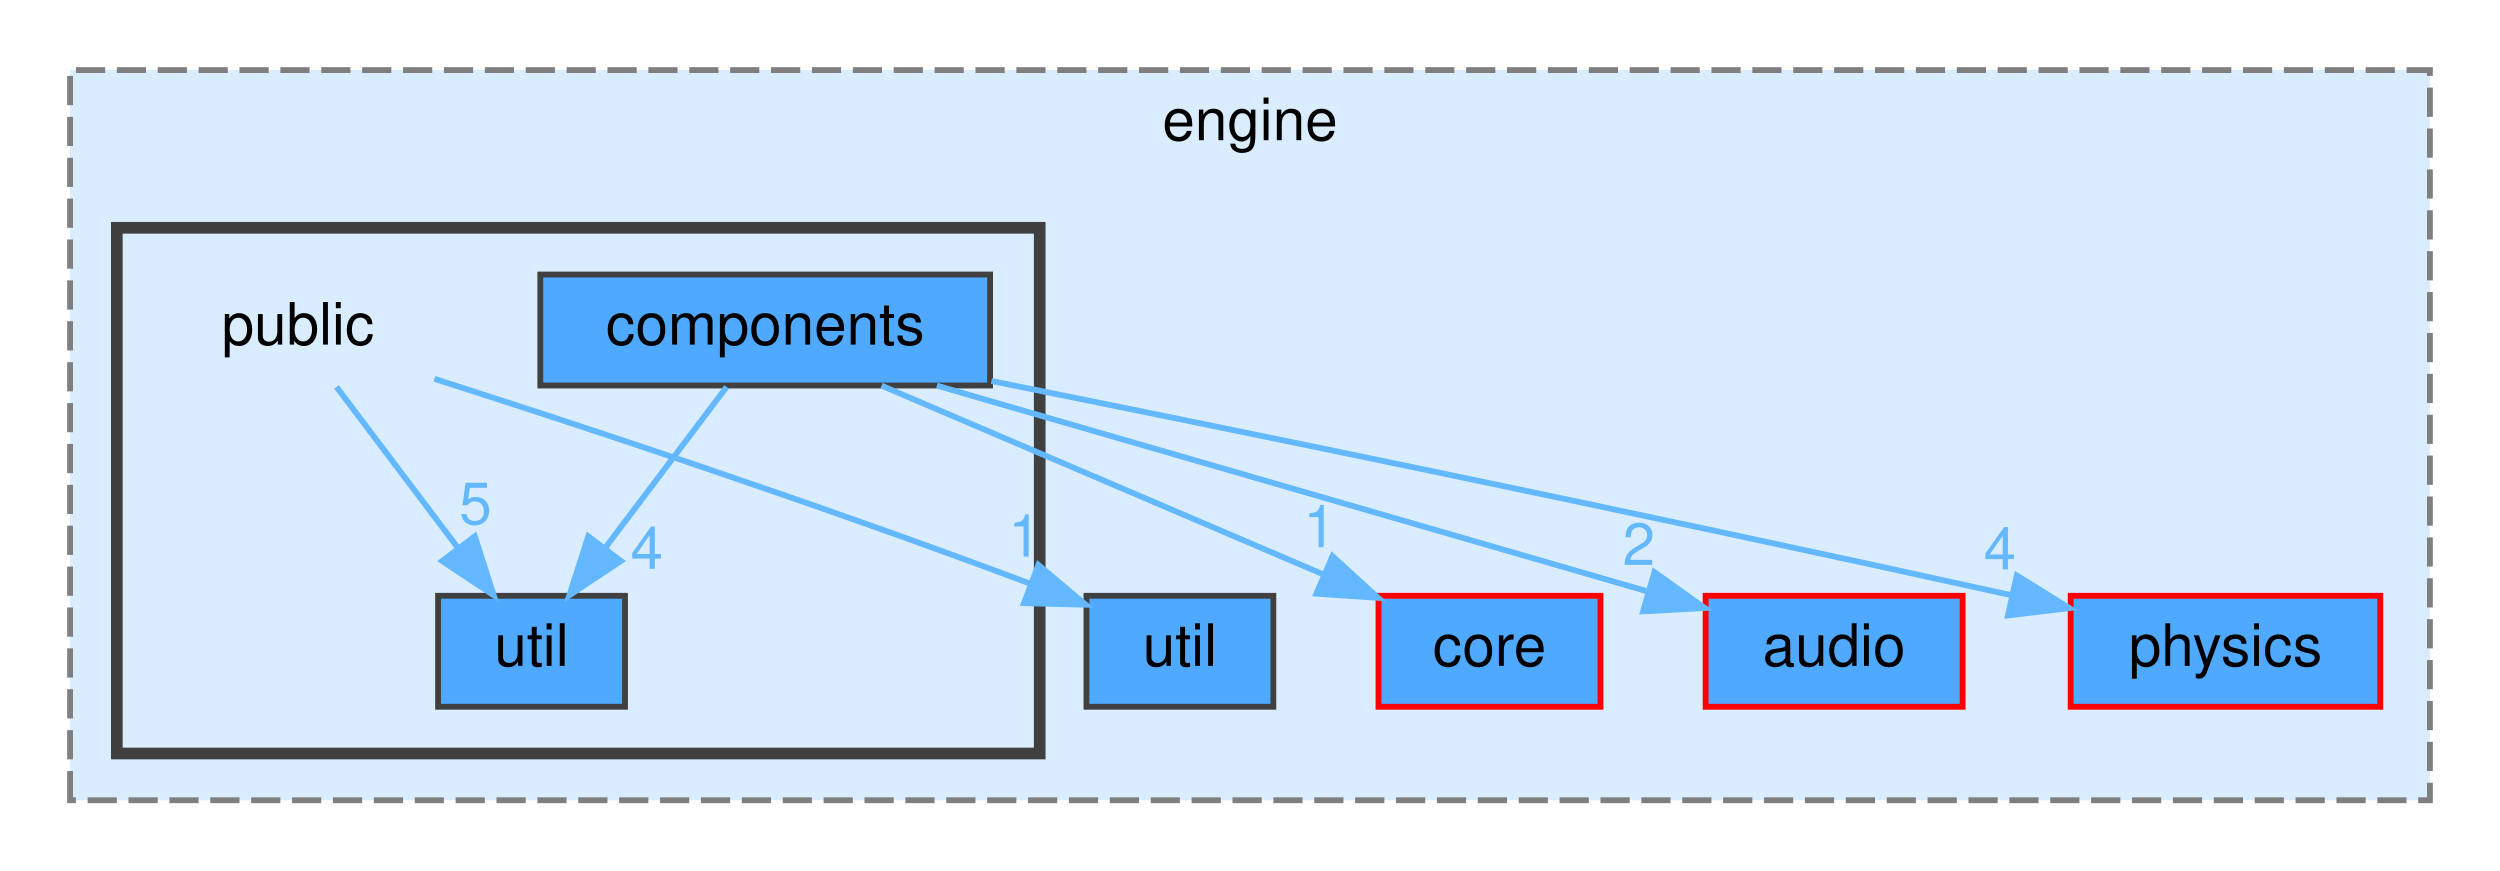
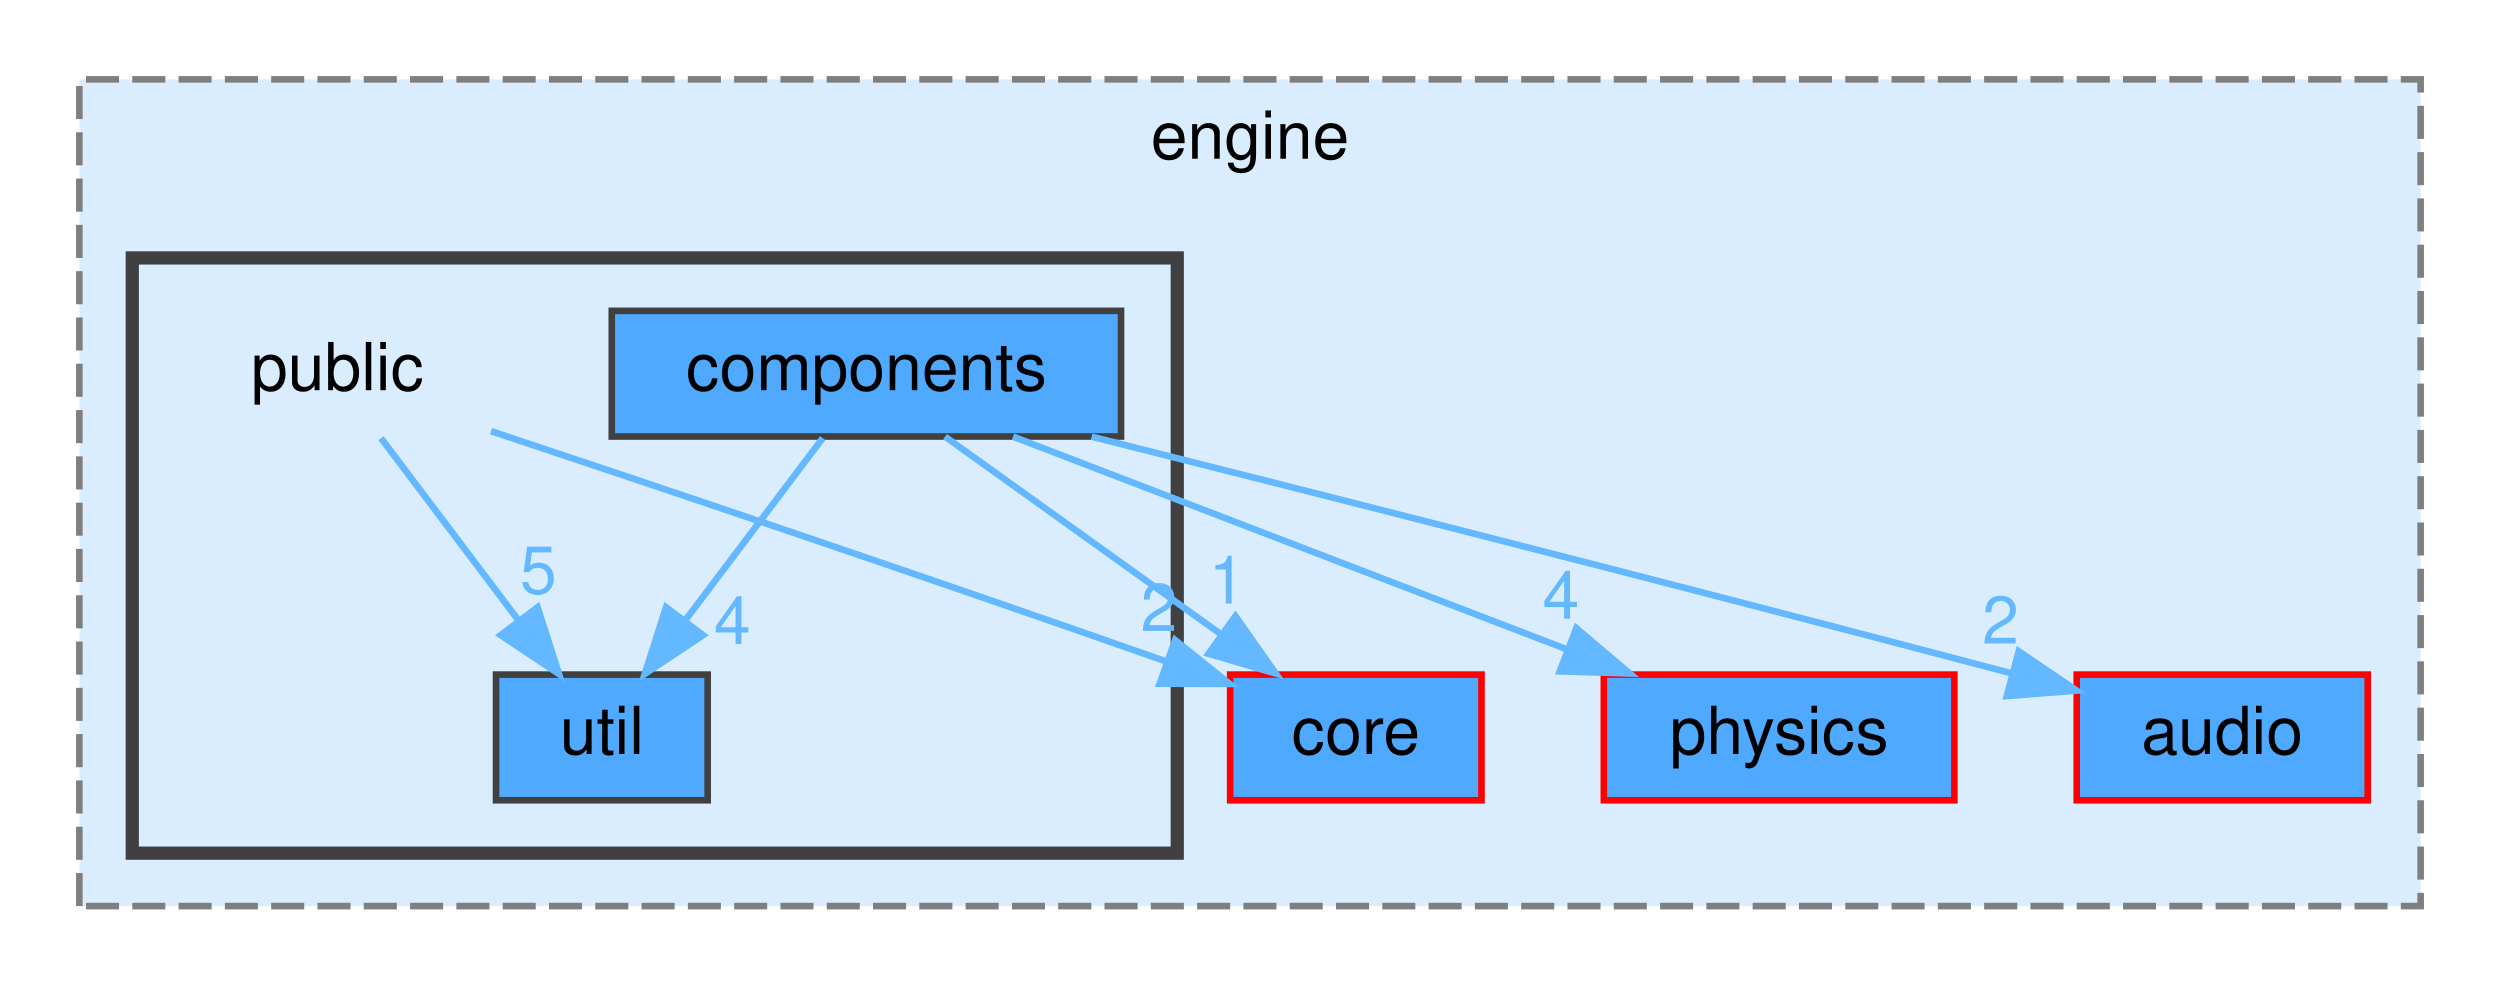
- <svg xmlns="http://www.w3.org/2000/svg" xmlns:xlink="http://www.w3.org/1999/xlink" width="428pt" height="149pt" viewBox="0.00 0.00 428.00 149.00">
+ <svg xmlns="http://www.w3.org/2000/svg" xmlns:xlink="http://www.w3.org/1999/xlink" width="378pt" height="149pt" viewBox="0.00 0.00 378.00 149.00">
  <g id="graph0" class="graph" transform="scale(1 1) rotate(0) translate(4 145)">
    <g id="clust1" class="cluster">
      <g id="a_clust1">
        <a xlink:href="dir_a7f531b1c37460085cedd304cb8df01d.html" target="_top" xlink:title="engine">
-           <polygon fill="#daedff" stroke="#7f7f7f" stroke-dasharray="5,2" points="8,-8 8,-133 412,-133 412,-8 8,-8" />
-           <text text-anchor="middle" x="210" y="-121" font-family="Helvetica,sans-Serif" font-size="10.00">engine</text>
+           <polygon fill="#daedff" stroke="#7f7f7f" stroke-dasharray="5,2" points="8,-8 8,-133 362,-133 362,-8 8,-8" />
+           <text text-anchor="middle" x="185" y="-121" font-family="Helvetica,sans-Serif" font-size="10.00">engine</text>
        </a>
      </g>
    </g>
    <g id="clust2" class="cluster">
      <g id="a_clust2">
        <a xlink:href="dir_449e025360b1e0775671965c2105f9c1.html" target="_top">
          <polygon fill="#daedff" stroke="#404040" stroke-width="2" points="16,-16 16,-106 174,-106 174,-16 16,-16" />
        </a>
      </g>
    </g>
    <g id="node1" class="node">
      <g id="a_node1">
        <a xlink:href="dir_507eef3fc303406776132f4dfa1b45c0.html" target="_top" xlink:title="physics">
-           <polygon fill="#4ea9ff" stroke="red" points="403.5,-43 350.5,-43 350.5,-24 403.5,-24 403.5,-43" />
-           <text text-anchor="middle" x="377" y="-31" font-family="Helvetica,sans-Serif" font-size="10.00">physics</text>
+           <polygon fill="#4ea9ff" stroke="red" points="291.5,-43 238.5,-43 238.5,-24 291.5,-24 291.5,-43" />
+           <text text-anchor="middle" x="265" y="-31" font-family="Helvetica,sans-Serif" font-size="10.00">physics</text>
        </a>
      </g>
    </g>
    <g id="node2" class="node">
      <g id="a_node2">
        <a xlink:href="dir_7f643b58e2241519524527f42d96aecd.html" target="_top" xlink:title="core">
-           <polygon fill="#4ea9ff" stroke="red" points="270,-43 232,-43 232,-24 270,-24 270,-43" />
-           <text text-anchor="middle" x="251" y="-31" font-family="Helvetica,sans-Serif" font-size="10.00">core</text>
+           <polygon fill="#4ea9ff" stroke="red" points="220,-43 182,-43 182,-24 220,-24 220,-43" />
+           <text text-anchor="middle" x="201" y="-31" font-family="Helvetica,sans-Serif" font-size="10.00">core</text>
        </a>
      </g>
    </g>
    <g id="node3" class="node">
      <g id="a_node3">
        <a xlink:href="dir_9f8aea6aa0d0f8b2278afd3a6ed97649.html" target="_top" xlink:title="audio">
-           <polygon fill="#4ea9ff" stroke="red" points="332,-43 288,-43 288,-24 332,-24 332,-43" />
-           <text text-anchor="middle" x="310" y="-31" font-family="Helvetica,sans-Serif" font-size="10.00">audio</text>
+           <polygon fill="#4ea9ff" stroke="red" points="354,-43 310,-43 310,-24 354,-24 354,-43" />
+           <text text-anchor="middle" x="332" y="-31" font-family="Helvetica,sans-Serif" font-size="10.00">audio</text>
        </a>
      </g>
    </g>
    <g id="node4" class="node">
-       <g id="a_node4">
-         <a xlink:href="dir_ba73608aff21b3524a8f2c22a10ff48a.html" target="_top" xlink:title="util">
-           <polygon fill="#4ea9ff" stroke="#404040" points="214,-43 182,-43 182,-24 214,-24 214,-43" />
-           <text text-anchor="middle" x="198" y="-31" font-family="Helvetica,sans-Serif" font-size="10.00">util</text>
+       <text text-anchor="middle" x="47" y="-86" font-family="Helvetica,sans-Serif" font-size="10.00">public</text>
+     </g>
+     <g id="edge1" class="edge">
+       <g id="a_edge1">
+         <a xlink:href="dir_000011_000004.html" target="_top">
+           <path fill="none" stroke="#63b8ff" d="M70.25,-79.81C94.44,-71.76 133.66,-58.59 172.17,-45.04" />
+           <polygon fill="#63b8ff" stroke="#63b8ff" points="173.68,-48.22 181.94,-41.59 171.34,-41.62 173.68,-48.22" />
+         </a>
+       </g>
+       <g id="a_edge1-headlabel">
+         <a xlink:href="dir_000011_000004.html" target="_top" xlink:title="2">
+           <text text-anchor="middle" x="171.23" y="-49.6" font-family="Helvetica,sans-Serif" font-size="10.00" fill="#63b8ff">2</text>
        </a>
      </g>
    </g>
-     <g id="node5" class="node">
-       <text text-anchor="middle" x="47" y="-86" font-family="Helvetica,sans-Serif" font-size="10.00">public</text>
-     </g>
-     <g id="edge2" class="edge">
-       <g id="a_edge2">
-         <a xlink:href="dir_000011_000018.html" target="_top">
-           <path fill="none" stroke="#63b8ff" d="M70.38,-80.14C94.67,-72.37 133.98,-59.45 172.2,-45.14" />
-           <polygon fill="#63b8ff" stroke="#63b8ff" points="173.77,-48.28 181.89,-41.47 171.3,-41.74 173.77,-48.28" />
-         </a>
-       </g>
-       <g id="a_edge2-headlabel">
-         <a xlink:href="dir_000011_000018.html" target="_top" xlink:title="1">
-           <text text-anchor="middle" x="171.42" y="-49.71" font-family="Helvetica,sans-Serif" font-size="10.00" fill="#63b8ff">1</text>
-         </a>
-       </g>
-     </g>
-     <g id="node7" class="node">
-       <g id="a_node7">
+     <g id="node6" class="node">
+       <g id="a_node6">
        <a xlink:href="dir_a49164a242c307165c720613e9741f63.html" target="_top" xlink:title="util">
          <polygon fill="#4ea9ff" stroke="#404040" points="103,-43 71,-43 71,-24 103,-24 103,-43" />
          <text text-anchor="middle" x="87" y="-31" font-family="Helvetica,sans-Serif" font-size="10.00">util</text>
        </a>
      </g>
    </g>
-     <g id="edge1" class="edge">
-       <g id="a_edge1">
+     <g id="edge2" class="edge">
+       <g id="a_edge2">
        <a xlink:href="dir_000011_000017.html" target="_top">
          <path fill="none" stroke="#63b8ff" d="M53.61,-78.75C59.26,-71.26 67.54,-60.28 74.45,-51.13" />
          <polygon fill="#63b8ff" stroke="#63b8ff" points="77.29,-53.18 80.52,-43.09 71.7,-48.96 77.29,-53.18" />
        </a>
      </g>
-       <g id="a_edge1-headlabel">
+       <g id="a_edge2-headlabel">
        <a xlink:href="dir_000011_000017.html" target="_top" xlink:title="5">
          <text text-anchor="middle" x="77.39" y="-55.26" font-family="Helvetica,sans-Serif" font-size="10.00" fill="#63b8ff">5</text>
        </a>
      </g>
    </g>
-     <g id="node6" class="node">
-       <g id="a_node6">
+     <g id="node5" class="node">
+       <g id="a_node5">
        <a xlink:href="dir_22f028d50d1daeafb0ac763ac6b1fa55.html" target="_top" xlink:title="components">
          <polygon fill="#4ea9ff" stroke="#404040" points="165.5,-98 88.5,-98 88.5,-79 165.5,-79 165.5,-98" />
          <text text-anchor="middle" x="127" y="-86" font-family="Helvetica,sans-Serif" font-size="10.00">components</text>
        </a>
      </g>
    </g>
    <g id="edge3" class="edge">
      <g id="a_edge3">
        <a xlink:href="dir_000003_000010.html" target="_top">
-           <path fill="none" stroke="#63b8ff" d="M165.73,-79.77C206.63,-71.54 273.26,-57.92 340.38,-43.09" />
-           <polygon fill="#63b8ff" stroke="#63b8ff" points="341.28,-46.48 350.28,-40.89 339.76,-39.64 341.28,-46.48" />
+           <path fill="none" stroke="#63b8ff" d="M149.17,-78.98C171.77,-70.3 207.06,-56.75 232.75,-46.88" />
+           <polygon fill="#63b8ff" stroke="#63b8ff" points="234.34,-50.02 242.42,-43.17 231.83,-43.49 234.34,-50.02" />
        </a>
      </g>
      <g id="a_edge3-headlabel">
        <a xlink:href="dir_000003_000010.html" target="_top" xlink:title="4">
-           <text text-anchor="middle" x="338.38" y="-47.53" font-family="Helvetica,sans-Serif" font-size="10.00" fill="#63b8ff">4</text>
+           <text text-anchor="middle" x="232.01" y="-51.46" font-family="Helvetica,sans-Serif" font-size="10.00" fill="#63b8ff">4</text>
        </a>
      </g>
    </g>
    <g id="edge4" class="edge">
      <g id="a_edge4">
        <a xlink:href="dir_000003_000004.html" target="_top">
-           <path fill="none" stroke="#63b8ff" d="M146.92,-78.98C167.41,-70.23 199.5,-56.51 222.64,-46.62" />
-           <polygon fill="#63b8ff" stroke="#63b8ff" points="224.12,-49.79 231.94,-42.65 221.37,-43.36 224.12,-49.79" />
+           <path fill="none" stroke="#63b8ff" d="M138.89,-78.98C150.15,-70.92 167.29,-58.65 180.71,-49.03" />
+           <polygon fill="#63b8ff" stroke="#63b8ff" points="182.8,-51.84 188.89,-43.17 178.73,-46.15 182.8,-51.84" />
        </a>
      </g>
      <g id="a_edge4-headlabel">
        <a xlink:href="dir_000003_000004.html" target="_top" xlink:title="1">
-           <text text-anchor="middle" x="221.93" y="-51.32" font-family="Helvetica,sans-Serif" font-size="10.00" fill="#63b8ff">1</text>
+           <text text-anchor="middle" x="181.53" y="-53.74" font-family="Helvetica,sans-Serif" font-size="10.00" fill="#63b8ff">1</text>
        </a>
      </g>
    </g>
    <g id="edge5" class="edge">
      <g id="a_edge5">
        <a xlink:href="dir_000003_000000.html" target="_top">
-           <path fill="none" stroke="#63b8ff" d="M156.4,-78.98C189.64,-69.36 243.58,-53.74 277.89,-43.8" />
-           <polygon fill="#63b8ff" stroke="#63b8ff" points="279.23,-47.05 287.86,-40.91 277.29,-40.33 279.23,-47.05" />
+           <path fill="none" stroke="#63b8ff" d="M161.05,-78.98C194.17,-70.64 246.16,-57.46 300.24,-43.17" />
+           <polygon fill="#63b8ff" stroke="#63b8ff" points="301.23,-46.53 310,-40.58 299.43,-39.76 301.23,-46.53" />
        </a>
      </g>
      <g id="a_edge5-headlabel">
        <a xlink:href="dir_000003_000000.html" target="_top" xlink:title="2">
-           <text text-anchor="middle" x="276.57" y="-48.28" font-family="Helvetica,sans-Serif" font-size="10.00" fill="#63b8ff">2</text>
+           <text text-anchor="middle" x="298.48" y="-47.69" font-family="Helvetica,sans-Serif" font-size="10.00" fill="#63b8ff">2</text>
        </a>
      </g>
    </g>
    <g id="edge6" class="edge">
      <g id="a_edge6">
        <a xlink:href="dir_000003_000017.html" target="_top">
          <path fill="none" stroke="#63b8ff" d="M120.39,-78.75C114.74,-71.26 106.46,-60.28 99.55,-51.13" />
          <polygon fill="#63b8ff" stroke="#63b8ff" points="102.3,-48.96 93.48,-43.09 96.71,-53.18 102.3,-48.96" />
        </a>
      </g>
      <g id="a_edge6-headlabel">
        <a xlink:href="dir_000003_000017.html" target="_top" xlink:title="4">
          <text text-anchor="middle" x="106.73" y="-47.62" font-family="Helvetica,sans-Serif" font-size="10.00" fill="#63b8ff">4</text>
        </a>
      </g>
    </g>
  </g>
</svg>
